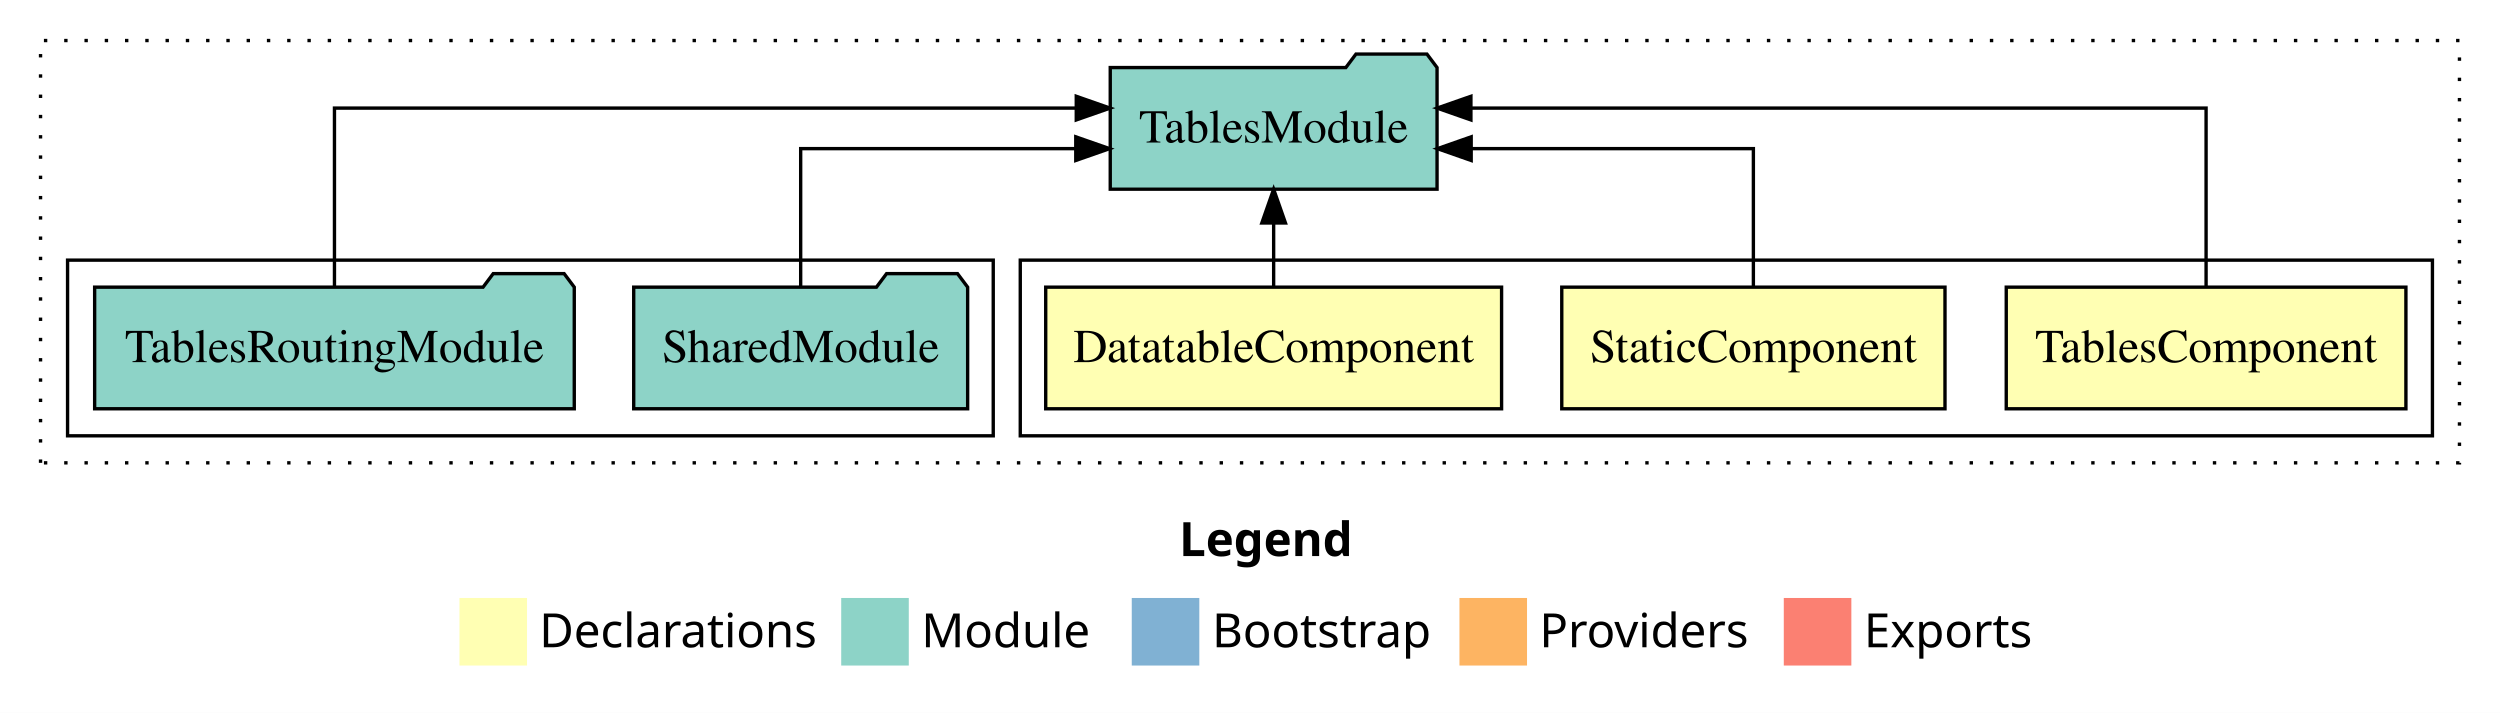
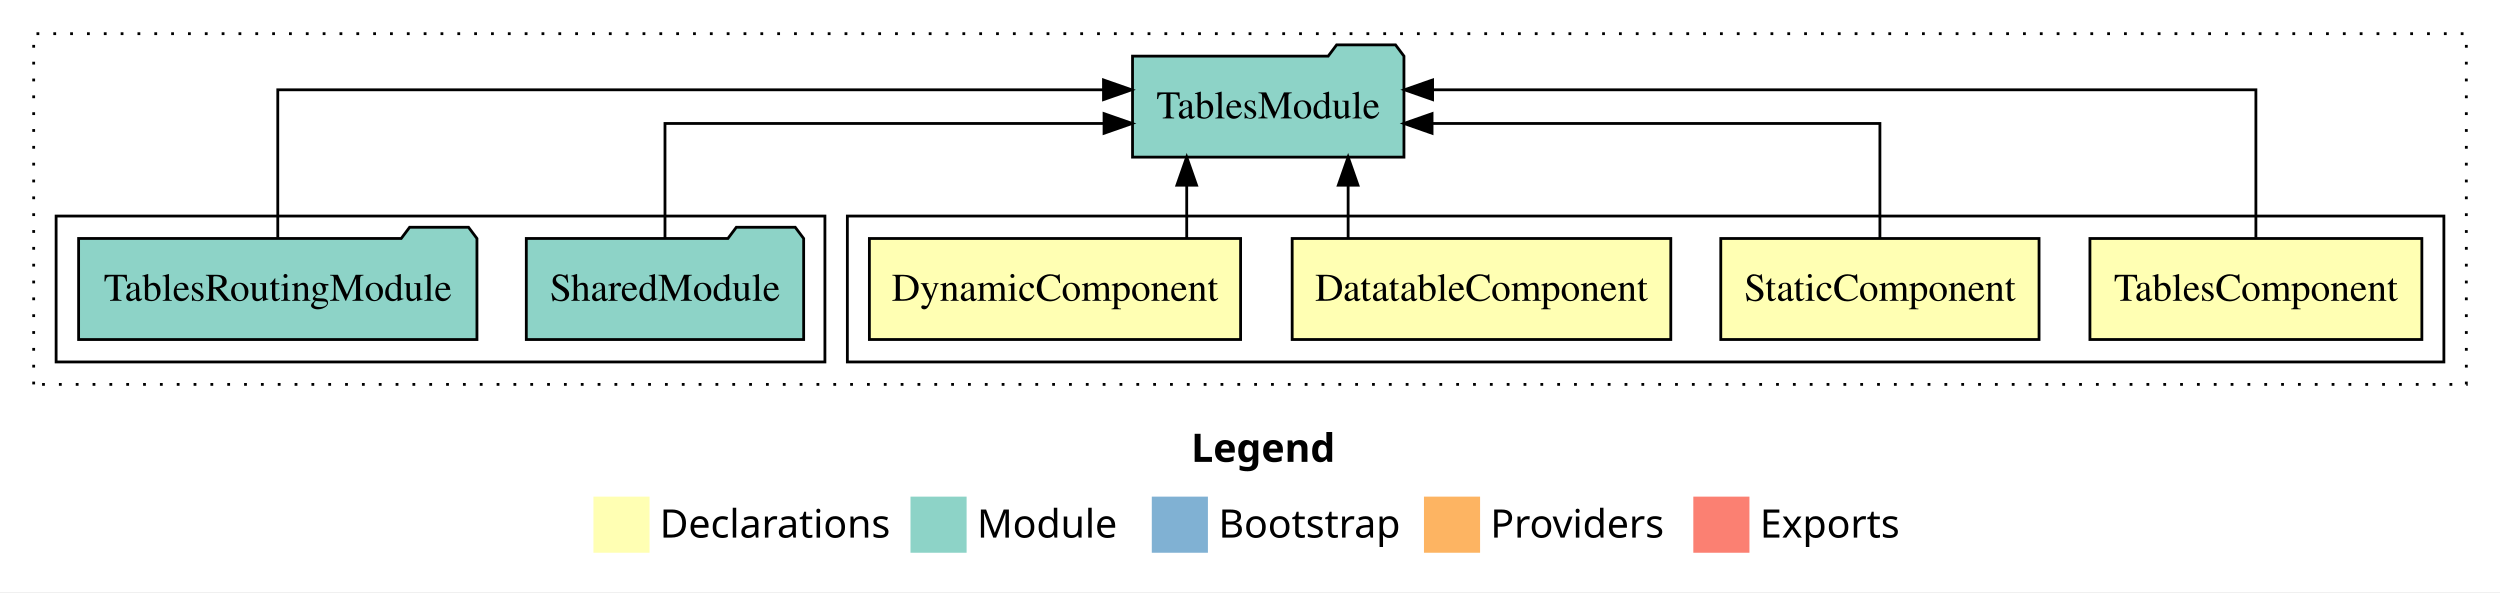
- <svg xmlns="http://www.w3.org/2000/svg" width="740pt" height="211pt" viewBox="0.00 0.00 740.00 211.00">
+ <svg xmlns="http://www.w3.org/2000/svg" width="891pt" height="211pt" viewBox="0.00 0.00 891.00 211.00">
  <g id="graph0" class="graph" transform="scale(1 1) rotate(0) translate(4 207)">
-     <polygon fill="#ffffff" stroke="transparent" points="-4,4 -4,-207 736,-207 736,4 -4,4" />
-     <text text-anchor="start" x="345.009" y="-42.4" font-family="sans-serif" font-weight="bold" font-size="14.00" fill="#000000">Legend</text>
-     <polygon fill="#ffffb3" stroke="transparent" points="132,-10 132,-30 152,-30 152,-10 132,-10" />
-     <text text-anchor="start" x="155.629" y="-15.4" font-family="sans-serif" font-size="14.00" fill="#000000">  Declarations</text>
-     <polygon fill="#8dd3c7" stroke="transparent" points="245,-10 245,-30 265,-30 265,-10 245,-10" />
-     <text text-anchor="start" x="268.725" y="-15.4" font-family="sans-serif" font-size="14.00" fill="#000000">  Module</text>
-     <polygon fill="#80b1d3" stroke="transparent" points="331,-10 331,-30 351,-30 351,-10 331,-10" />
-     <text text-anchor="start" x="354.781" y="-15.4" font-family="sans-serif" font-size="14.00" fill="#000000">  Bootstrap</text>
-     <polygon fill="#fdb462" stroke="transparent" points="428,-10 428,-30 448,-30 448,-10 428,-10" />
-     <text text-anchor="start" x="451.673" y="-15.4" font-family="sans-serif" font-size="14.00" fill="#000000">  Providers</text>
-     <polygon fill="#fb8072" stroke="transparent" points="524,-10 524,-30 544,-30 544,-10 524,-10" />
-     <text text-anchor="start" x="547.726" y="-15.4" font-family="sans-serif" font-size="14.00" fill="#000000">  Exports</text>
+     <polygon fill="#ffffff" stroke="transparent" points="-4,4 -4,-207 887,-207 887,4 -4,4" />
+     <text text-anchor="start" x="420.509" y="-42.4" font-family="sans-serif" font-weight="bold" font-size="14.00" fill="#000000">Legend</text>
+     <polygon fill="#ffffb3" stroke="transparent" points="207.5,-10 207.5,-30 227.5,-30 227.5,-10 207.5,-10" />
+     <text text-anchor="start" x="231.129" y="-15.4" font-family="sans-serif" font-size="14.00" fill="#000000">  Declarations</text>
+     <polygon fill="#8dd3c7" stroke="transparent" points="320.5,-10 320.5,-30 340.5,-30 340.5,-10 320.5,-10" />
+     <text text-anchor="start" x="344.225" y="-15.4" font-family="sans-serif" font-size="14.00" fill="#000000">  Module</text>
+     <polygon fill="#80b1d3" stroke="transparent" points="406.5,-10 406.5,-30 426.5,-30 426.5,-10 406.5,-10" />
+     <text text-anchor="start" x="430.281" y="-15.4" font-family="sans-serif" font-size="14.00" fill="#000000">  Bootstrap</text>
+     <polygon fill="#fdb462" stroke="transparent" points="503.5,-10 503.5,-30 523.5,-30 523.5,-10 503.5,-10" />
+     <text text-anchor="start" x="527.173" y="-15.4" font-family="sans-serif" font-size="14.00" fill="#000000">  Providers</text>
+     <polygon fill="#fb8072" stroke="transparent" points="599.5,-10 599.5,-30 619.5,-30 619.5,-10 599.5,-10" />
+     <text text-anchor="start" x="623.226" y="-15.4" font-family="sans-serif" font-size="14.00" fill="#000000">  Exports</text>
    <g id="clust1" class="cluster">
-       <polygon fill="none" stroke="#000000" stroke-dasharray="1,5" points="8,-70 8,-195 724,-195 724,-70 8,-70" />
+       <polygon fill="none" stroke="#000000" stroke-dasharray="1,5" points="8,-70 8,-195 875,-195 875,-70 8,-70" />
    </g>
    <g id="clust2" class="cluster">
-       <polygon fill="none" stroke="#000000" points="298,-78 298,-130 716,-130 716,-78 298,-78" />
+       <polygon fill="none" stroke="#000000" points="298,-78 298,-130 867,-130 867,-78 298,-78" />
    </g>
-     <g id="clust6" class="cluster">
+     <g id="clust7" class="cluster">
      <polygon fill="none" stroke="#000000" points="16,-78 16,-130 290,-130 290,-78 16,-78" />
    </g>
    <g id="node1" class="node">
-       <polygon fill="#ffffb3" stroke="#000000" points="708.15,-122 589.85,-122 589.85,-86 708.15,-86 708.15,-122" />
-       <text text-anchor="middle" x="649" y="-99.8" font-family="Times,serif" font-size="14.00" fill="#000000">TablesComponent</text>
+       <polygon fill="#ffffb3" stroke="#000000" points="859.15,-122 740.85,-122 740.85,-86 859.15,-86 859.15,-122" />
+       <text text-anchor="middle" x="800" y="-99.8" font-family="Times,serif" font-size="14.00" fill="#000000">TablesComponent</text>
+     </g>
+     <g id="node5" class="node">
+       <polygon fill="#8dd3c7" stroke="#000000" points="496.367,-187 493.367,-191 472.367,-191 469.367,-187 399.633,-187 399.633,-151 496.367,-151 496.367,-187" />
+       <text text-anchor="middle" x="448" y="-164.8" font-family="Times,serif" font-size="14.00" fill="#000000">TablesModule</text>
+     </g>
+     <g id="edge1" class="edge">
+       <path fill="none" stroke="#000000" d="M800,-122.284C800,-143.321 800,-175 800,-175 800,-175 506.575,-175 506.575,-175" />
+       <polygon fill="#000000" stroke="#000000" points="506.575,-171.5 496.575,-175 506.575,-178.5 506.575,-171.5" />
+     </g>
+     <g id="node2" class="node">
+       <polygon fill="#ffffb3" stroke="#000000" points="722.716,-122 609.284,-122 609.284,-86 722.716,-86 722.716,-122" />
+       <text text-anchor="middle" x="666" y="-99.8" font-family="Times,serif" font-size="14.00" fill="#000000">StaticComponent</text>
+     </g>
+     <g id="edge2" class="edge">
+       <path fill="none" stroke="#000000" d="M666,-122.022C666,-139.373 666,-163 666,-163 666,-163 506.381,-163 506.381,-163" />
+       <polygon fill="#000000" stroke="#000000" points="506.381,-159.5 496.381,-163 506.381,-166.5 506.381,-159.5" />
+     </g>
+     <g id="node3" class="node">
+       <polygon fill="#ffffb3" stroke="#000000" points="591.469,-122 456.531,-122 456.531,-86 591.469,-86 591.469,-122" />
+       <text text-anchor="middle" x="524" y="-99.8" font-family="Times,serif" font-size="14.00" fill="#000000">DatatableComponent</text>
+     </g>
+     <g id="edge3" class="edge">
+       <path fill="none" stroke="#000000" d="M476.474,-122.106C476.474,-122.106 476.474,-140.991 476.474,-140.991" />
+       <polygon fill="#000000" stroke="#000000" points="472.974,-140.991 476.474,-150.991 479.974,-140.991 472.974,-140.991" />
    </g>
    <g id="node4" class="node">
-       <polygon fill="#8dd3c7" stroke="#000000" points="421.367,-187 418.367,-191 397.367,-191 394.367,-187 324.633,-187 324.633,-151 421.367,-151 421.367,-187" />
-       <text text-anchor="middle" x="373" y="-164.8" font-family="Times,serif" font-size="14.00" fill="#000000">TablesModule</text>
+       <polygon fill="#ffffb3" stroke="#000000" points="438.15,-122 305.85,-122 305.85,-86 438.15,-86 438.15,-122" />
+       <text text-anchor="middle" x="372" y="-99.8" font-family="Times,serif" font-size="14.00" fill="#000000">DynamicComponent</text>
    </g>
-     <g id="edge1" class="edge">
-       <path fill="none" stroke="#000000" d="M649,-122.284C649,-143.321 649,-175 649,-175 649,-175 431.391,-175 431.391,-175" />
-       <polygon fill="#000000" stroke="#000000" points="431.391,-171.5 421.391,-175 431.391,-178.5 431.391,-171.5" />
+     <g id="edge4" class="edge">
+       <path fill="none" stroke="#000000" d="M418.946,-122.106C418.946,-122.106 418.946,-140.991 418.946,-140.991" />
+       <polygon fill="#000000" stroke="#000000" points="415.446,-140.991 418.946,-150.991 422.446,-140.991 415.446,-140.991" />
    </g>
-     <g id="node2" class="node">
-       <polygon fill="#ffffb3" stroke="#000000" points="571.716,-122 458.284,-122 458.284,-86 571.716,-86 571.716,-122" />
-       <text text-anchor="middle" x="515" y="-99.8" font-family="Times,serif" font-size="14.00" fill="#000000">StaticComponent</text>
-     </g>
-     <g id="edge2" class="edge">
-       <path fill="none" stroke="#000000" d="M515,-122.022C515,-139.373 515,-163 515,-163 515,-163 431.471,-163 431.471,-163" />
-       <polygon fill="#000000" stroke="#000000" points="431.471,-159.5 421.471,-163 431.471,-166.5 431.471,-159.5" />
-     </g>
-     <g id="node3" class="node">
-       <polygon fill="#ffffb3" stroke="#000000" points="440.469,-122 305.531,-122 305.531,-86 440.469,-86 440.469,-122" />
-       <text text-anchor="middle" x="373" y="-99.8" font-family="Times,serif" font-size="14.00" fill="#000000">DatatableComponent</text>
-     </g>
-     <g id="edge3" class="edge">
-       <path fill="none" stroke="#000000" d="M373,-122.106C373,-122.106 373,-140.991 373,-140.991" />
-       <polygon fill="#000000" stroke="#000000" points="369.5,-140.991 373,-150.991 376.5,-140.991 369.5,-140.991" />
-     </g>
-     <g id="node5" class="node">
+     <g id="node6" class="node">
      <polygon fill="#8dd3c7" stroke="#000000" points="282.423,-122 279.423,-126 258.423,-126 255.423,-122 183.577,-122 183.577,-86 282.423,-86 282.423,-122" />
      <text text-anchor="middle" x="233" y="-99.8" font-family="Times,serif" font-size="14.00" fill="#000000">SharedModule</text>
    </g>
-     <g id="edge4" class="edge">
-       <path fill="none" stroke="#000000" d="M233,-122.022C233,-139.373 233,-163 233,-163 233,-163 314.428,-163 314.428,-163" />
-       <polygon fill="#000000" stroke="#000000" points="314.428,-166.5 324.428,-163 314.428,-159.5 314.428,-166.5" />
+     <g id="edge5" class="edge">
+       <path fill="none" stroke="#000000" d="M233,-122.022C233,-139.373 233,-163 233,-163 233,-163 389.482,-163 389.482,-163" />
+       <polygon fill="#000000" stroke="#000000" points="389.482,-166.5 399.482,-163 389.482,-159.5 389.482,-166.5" />
    </g>
-     <g id="node6" class="node">
+     <g id="node7" class="node">
      <polygon fill="#8dd3c7" stroke="#000000" points="165.985,-122 162.985,-126 141.985,-126 138.985,-122 24.015,-122 24.015,-86 165.985,-86 165.985,-122" />
      <text text-anchor="middle" x="95" y="-99.8" font-family="Times,serif" font-size="14.00" fill="#000000">TablesRoutingModule</text>
    </g>
-     <g id="edge5" class="edge">
-       <path fill="none" stroke="#000000" d="M95,-122.284C95,-143.321 95,-175 95,-175 95,-175 314.576,-175 314.576,-175" />
-       <polygon fill="#000000" stroke="#000000" points="314.576,-178.5 324.576,-175 314.576,-171.5 314.576,-178.5" />
+     <g id="edge6" class="edge">
+       <path fill="none" stroke="#000000" d="M95,-122.284C95,-143.321 95,-175 95,-175 95,-175 389.288,-175 389.288,-175" />
+       <polygon fill="#000000" stroke="#000000" points="389.288,-178.5 399.288,-175 389.287,-171.5 389.288,-178.5" />
    </g>
  </g>
</svg>
